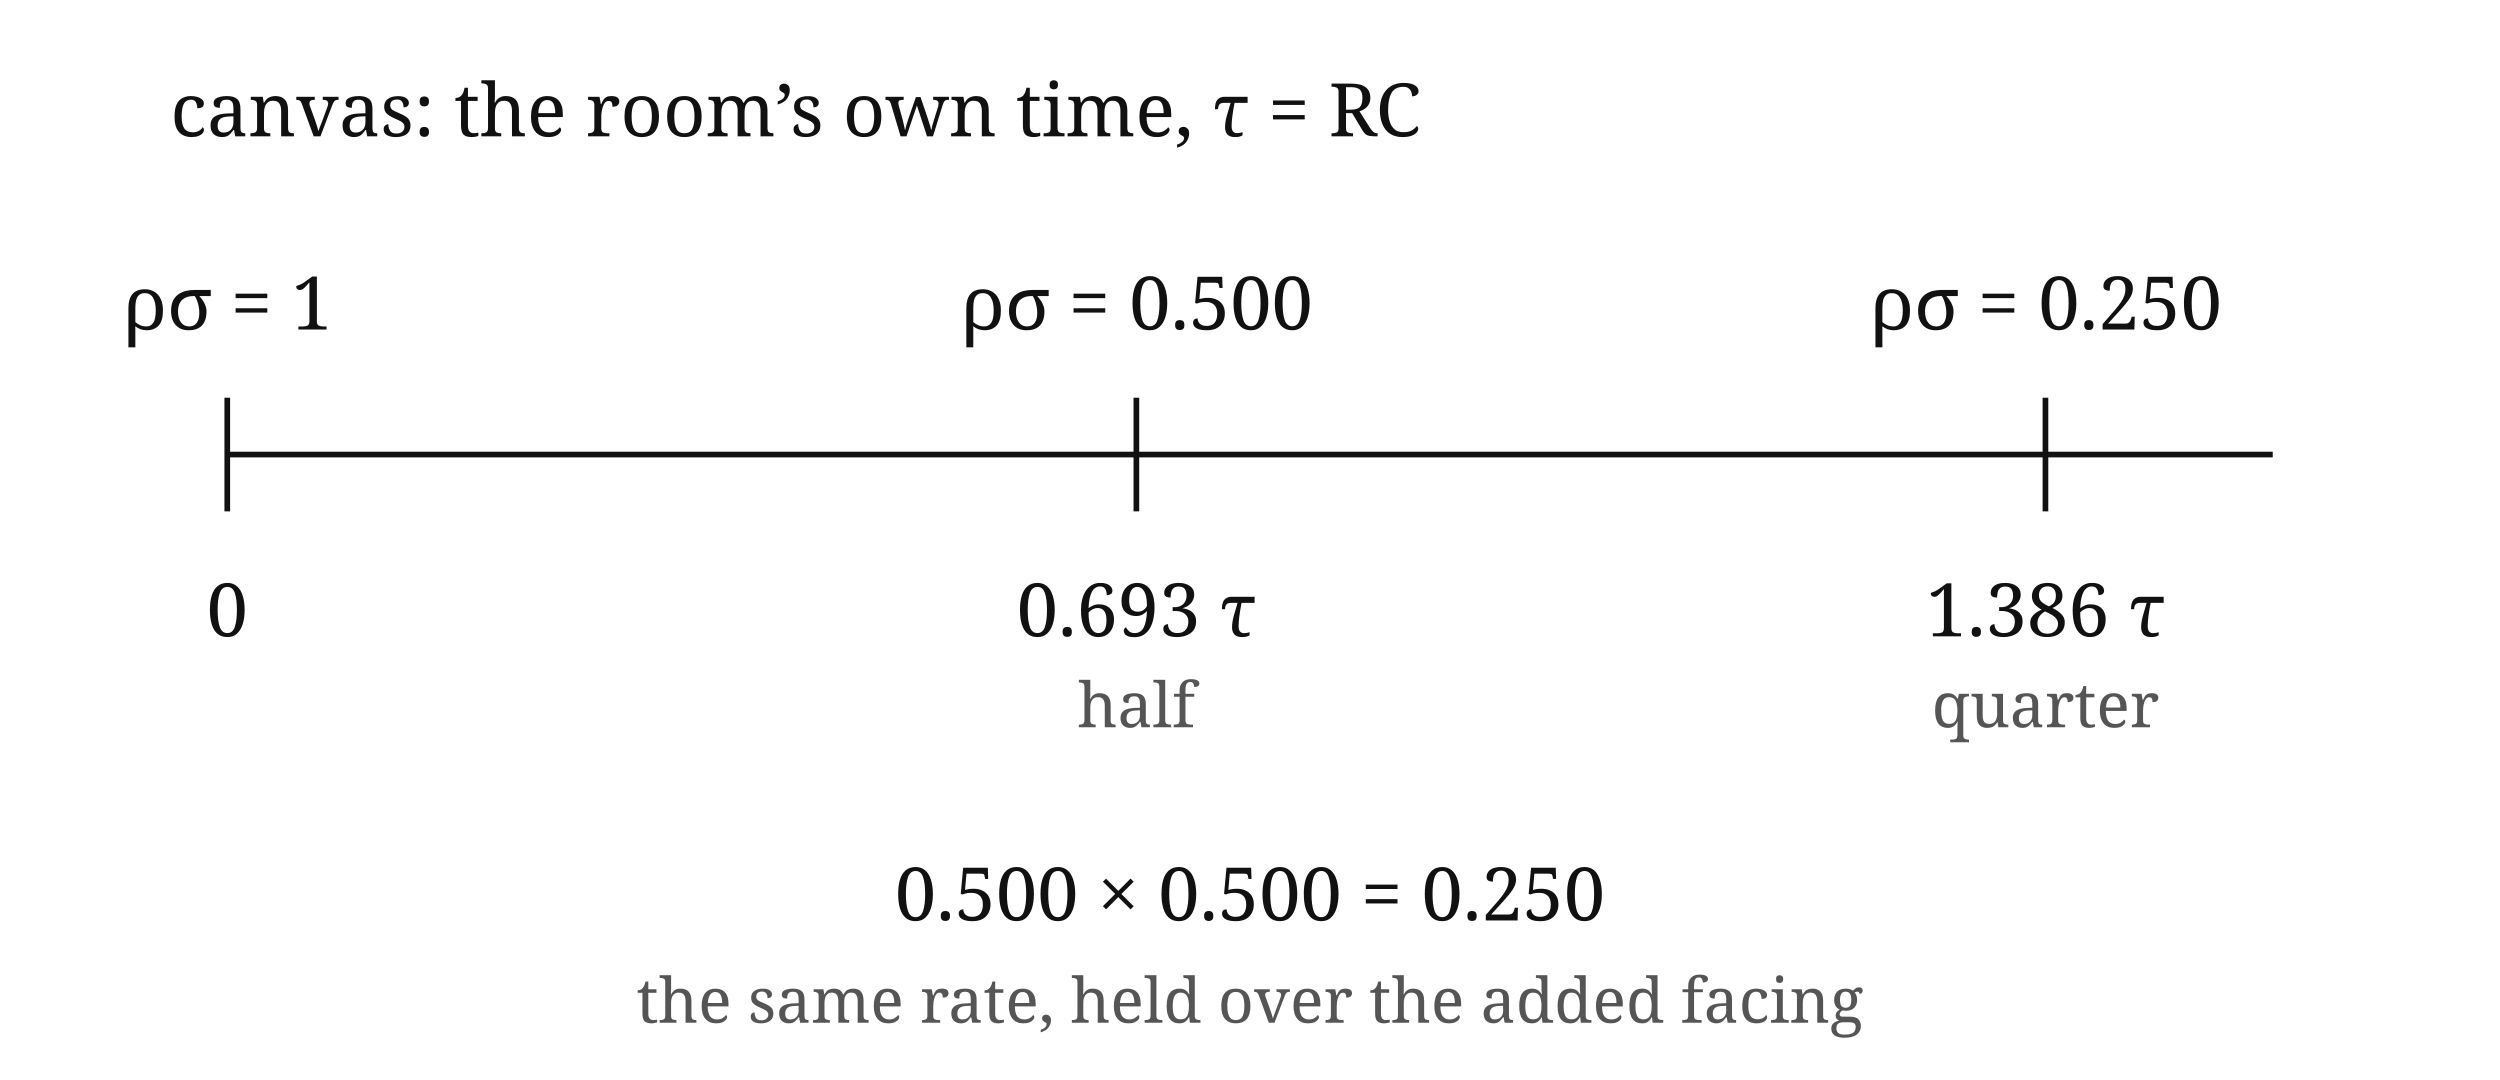
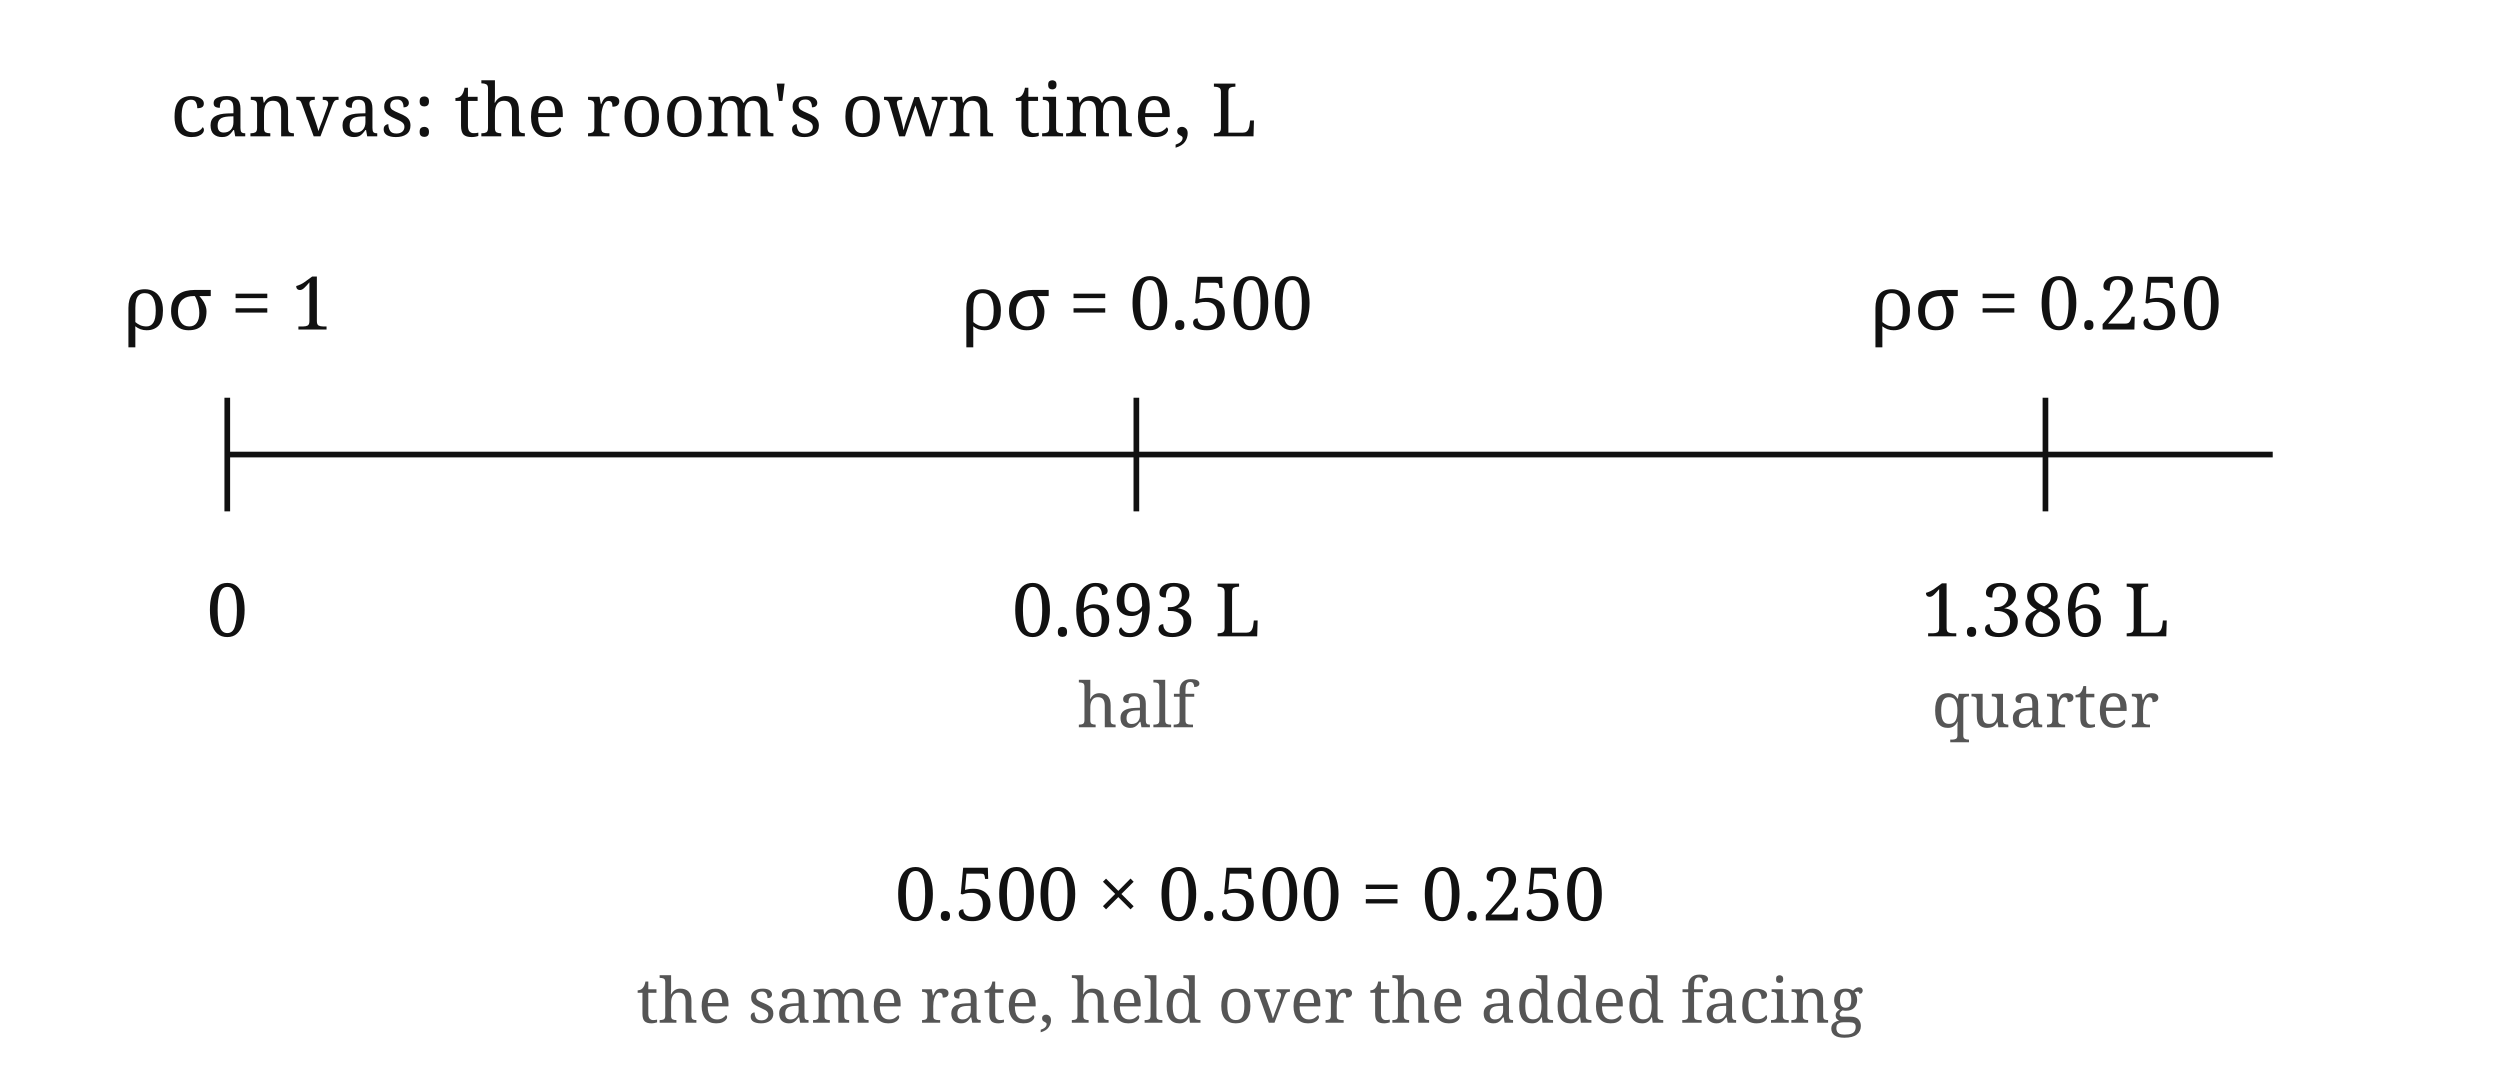
<svg xmlns="http://www.w3.org/2000/svg" viewBox="0 0 440 190" width="440" font-family="Georgia,serif" font-size="13" fill="#111">
-   <text x="30" y="24">canvas: the room’s own time, τ = RC</text>
+   <text x="30" y="24">canvas: the room's own time, L</text>
  <g stroke="#111" fill="none">
    <line x1="40" y1="80" x2="400" y2="80" />
    <line x1="40" y1="70" x2="40" y2="90" />
    <line x1="200" y1="70" x2="200" y2="90" />
    <line x1="360" y1="70" x2="360" y2="90" />
  </g>
  <text x="40" y="58" text-anchor="middle">ρσ = 1</text>
  <text x="200" y="58" text-anchor="middle">ρσ = 0.500</text>
  <text x="360" y="58" text-anchor="middle">ρσ = 0.250</text>
  <text x="40" y="112" text-anchor="middle">0</text>
-   <text x="200" y="112" text-anchor="middle">0.693 τ</text>
-   <text x="360" y="112" text-anchor="middle">1.386 τ</text>
+   <text x="200" y="112" text-anchor="middle">0.693 L</text>
+   <text x="360" y="112" text-anchor="middle">1.386 L</text>
  <text x="200" y="128" text-anchor="middle" font-size="11" fill="#555">half</text>
  <text x="360" y="128" text-anchor="middle" font-size="11" fill="#555">quarter</text>
  <text x="220" y="162" text-anchor="middle">0.500 × 0.500 = 0.250</text>
  <text x="220" y="180" text-anchor="middle" font-size="11" fill="#555">the same rate, held over the added facing</text>
</svg>
